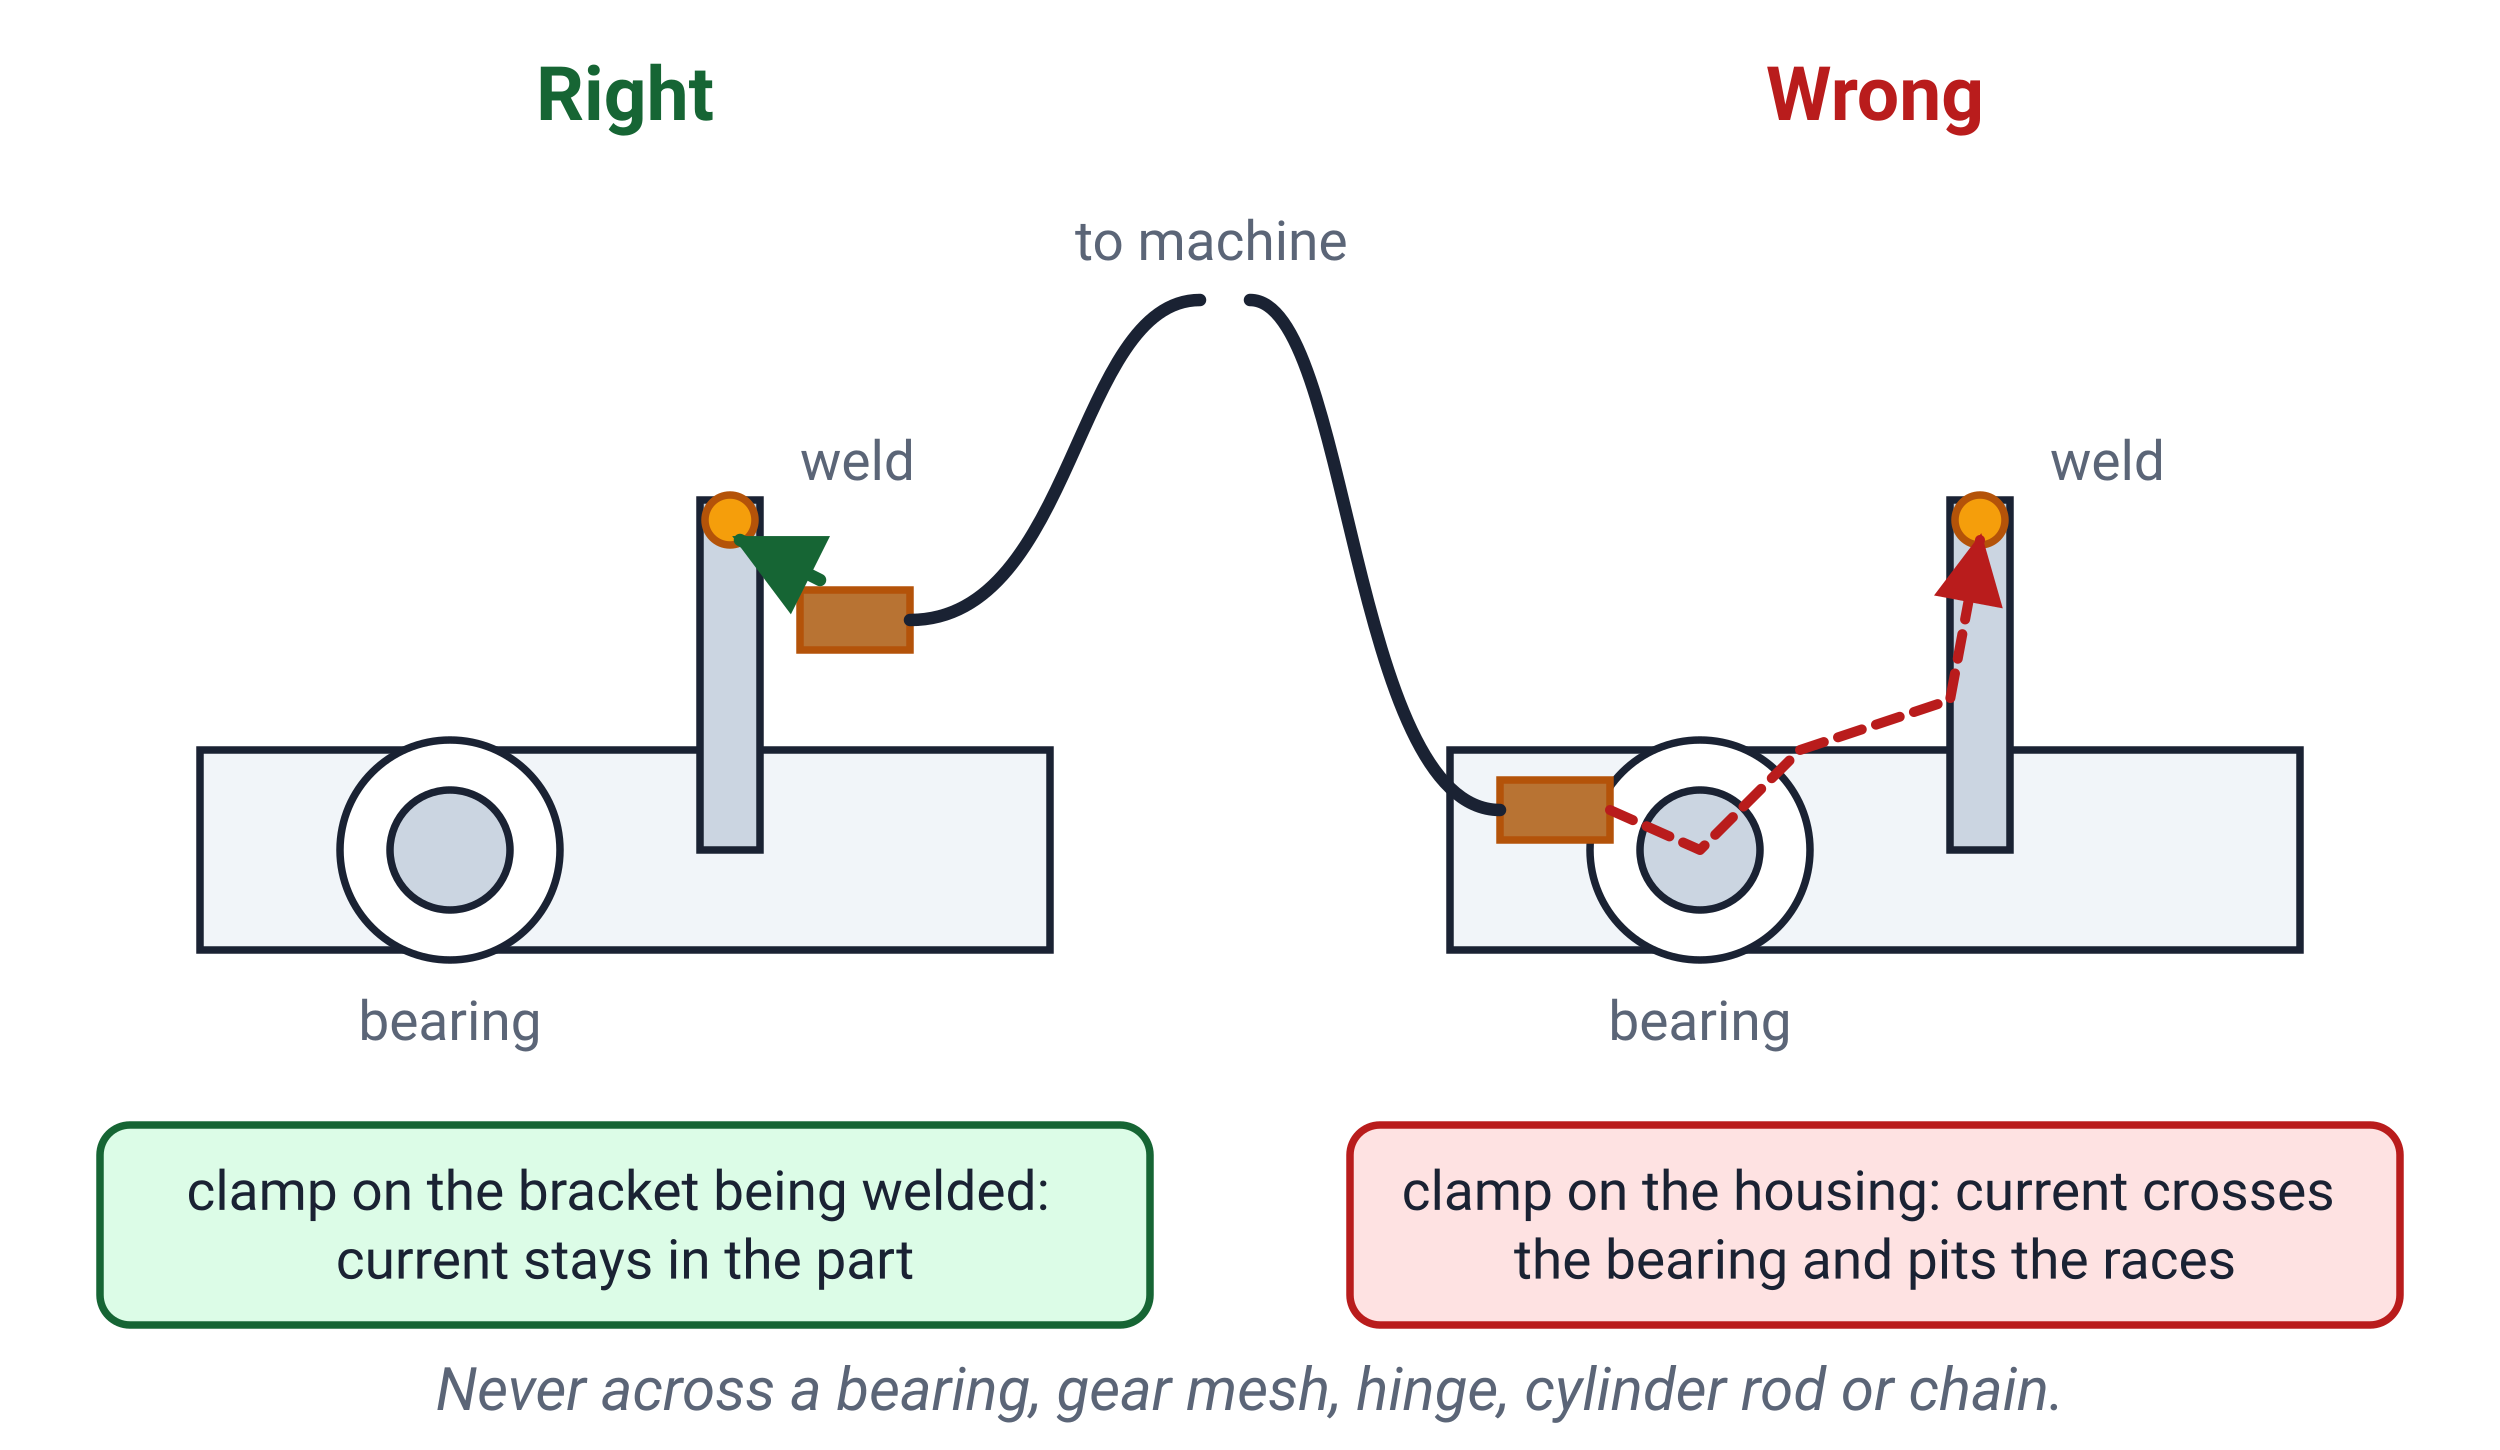
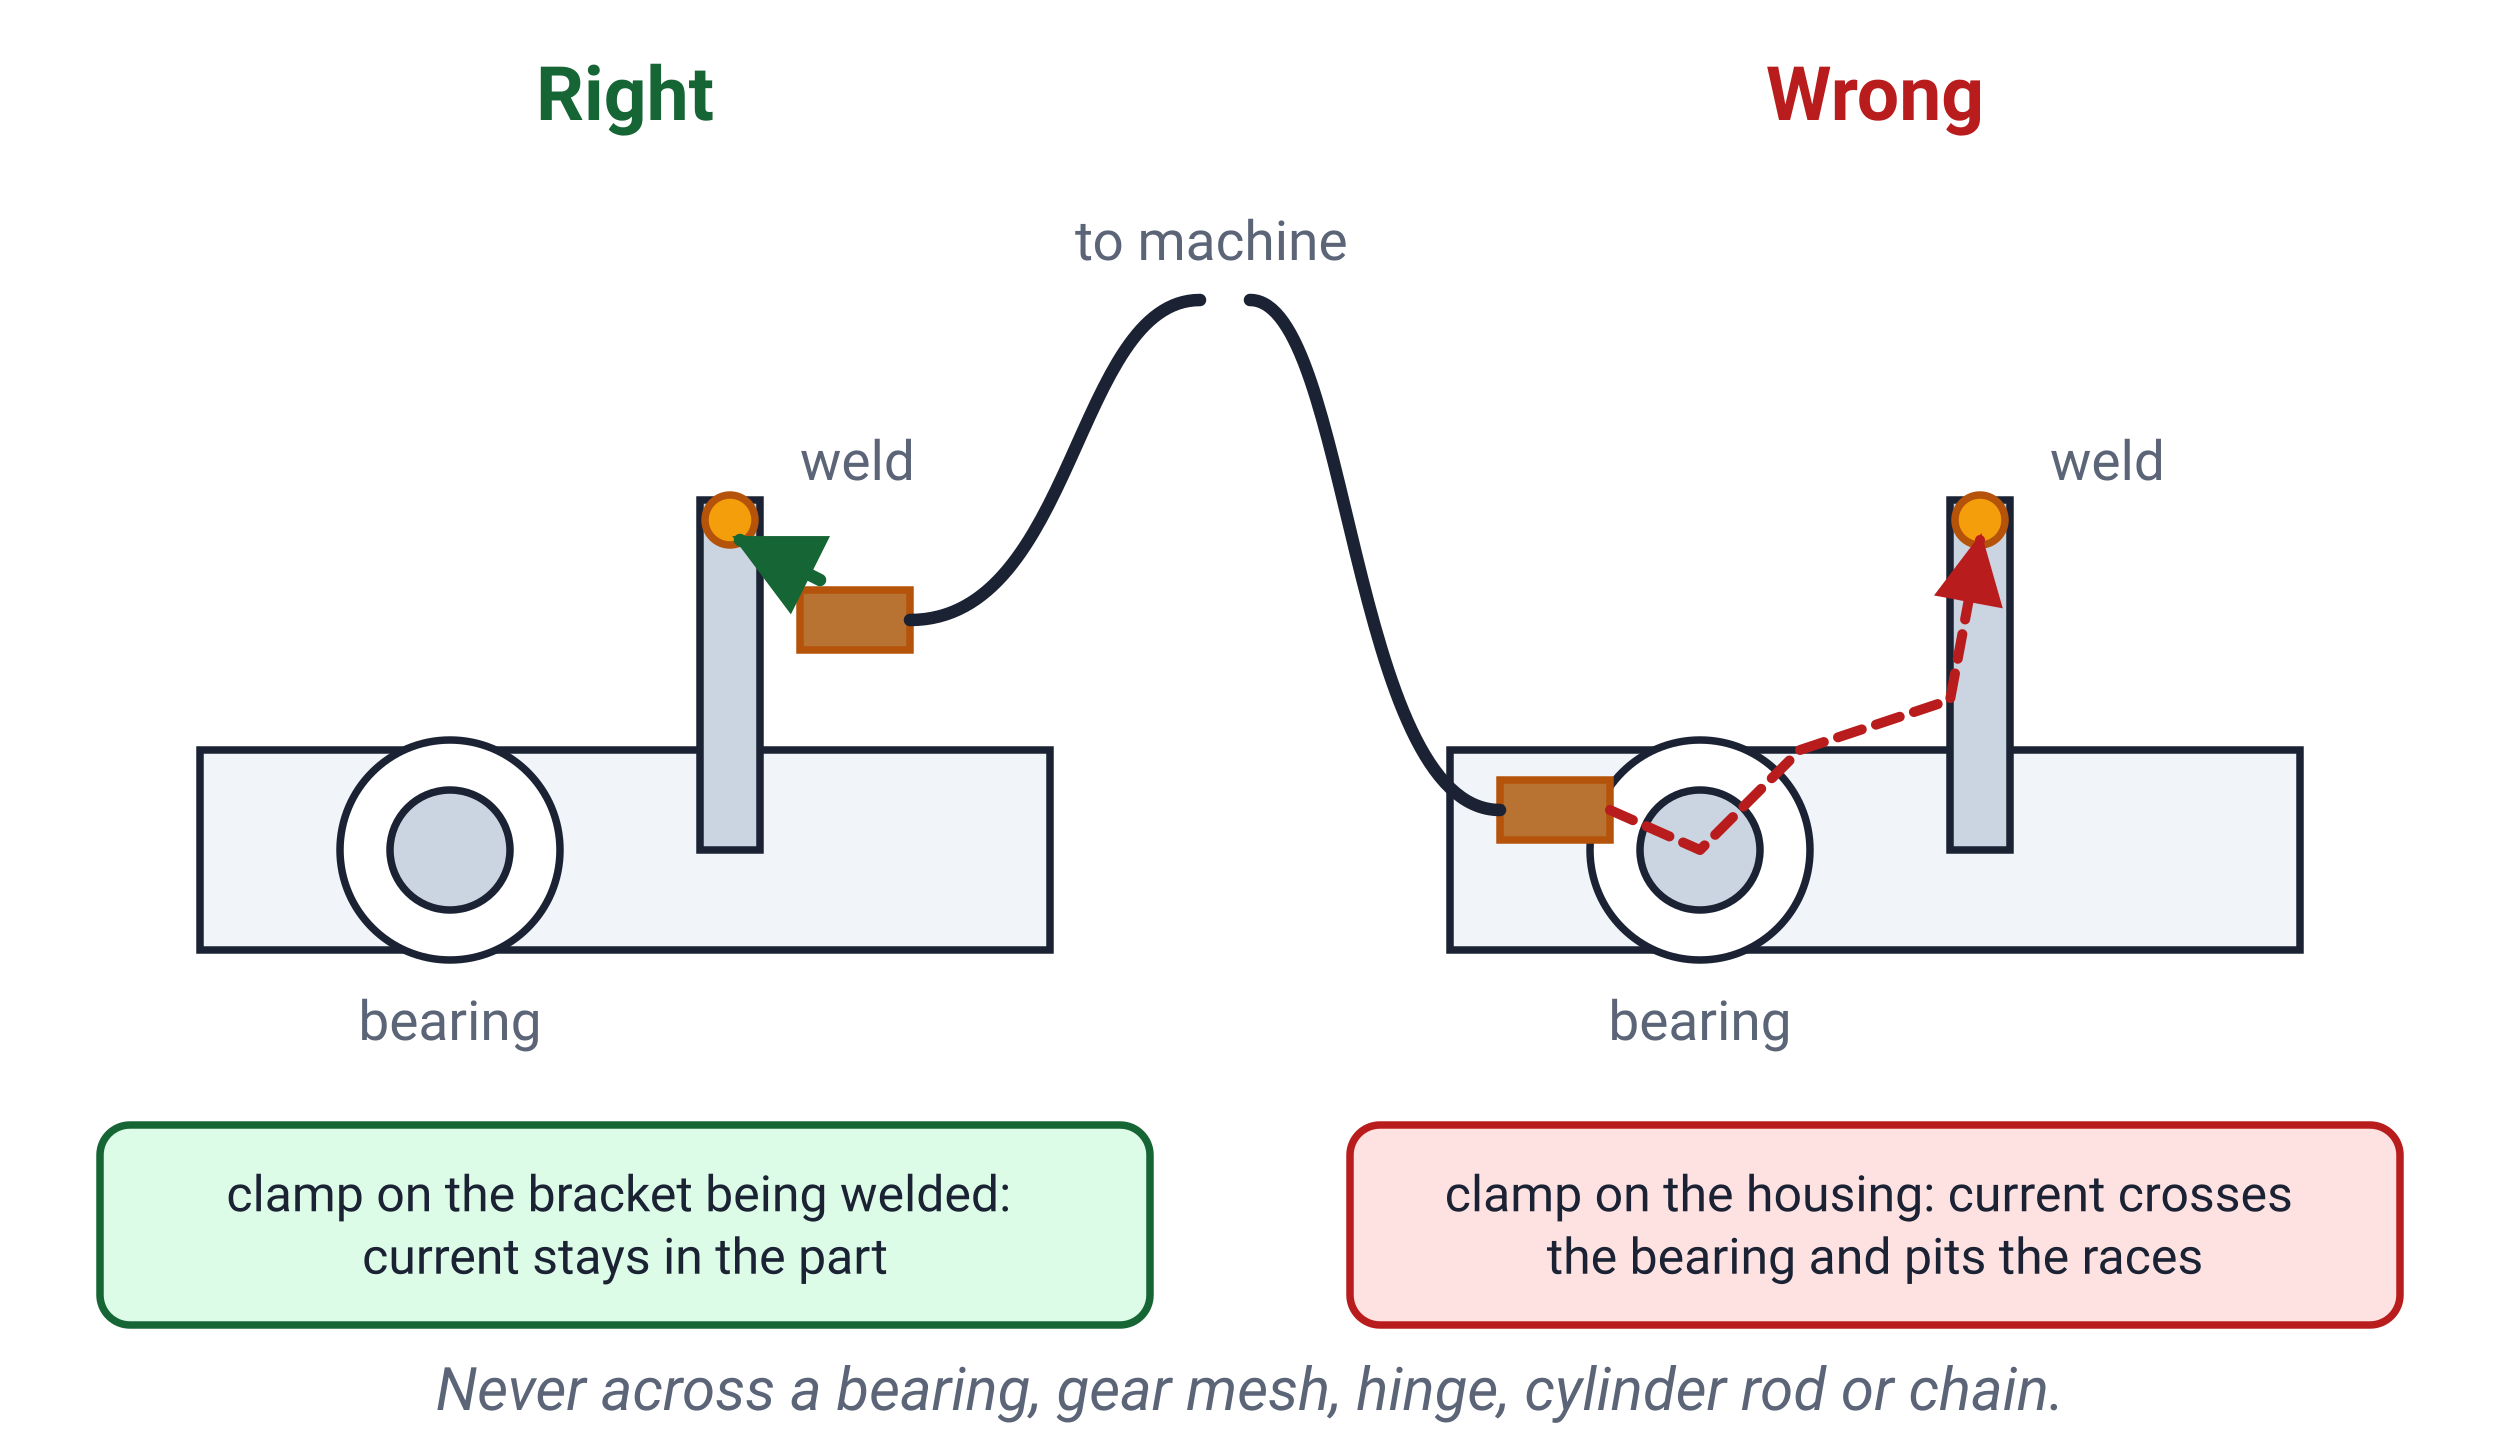
<svg xmlns="http://www.w3.org/2000/svg" viewBox="0 0 500 290" width="500" height="290" font-family="system-ui, -apple-system, Segoe UI, Roboto, Helvetica, Arial, sans-serif" font-size="13" fill="#1a2233">
  <defs>
    <marker id="arr" viewBox="0 0 10 10" refX="9" refY="5" markerWidth="7" markerHeight="7" orient="auto-start-reverse">
      <path d="M0,0 L10,5 L0,10 z" fill="context-stroke" />
    </marker>
    <marker id="dot" viewBox="0 0 10 10" refX="5" refY="5" markerWidth="5" markerHeight="5">
      <circle cx="5" cy="5" r="4" fill="context-stroke" />
    </marker>
    <pattern id="hatch" width="7" height="7" patternUnits="userSpaceOnUse" patternTransform="rotate(45)">
      <line x1="0" y1="0" x2="0" y2="7" stroke="#64748b" stroke-width="1.2" />
    </pattern>
    <pattern id="hatch2" width="7" height="7" patternUnits="userSpaceOnUse" patternTransform="rotate(-45)">
      <line x1="0" y1="0" x2="0" y2="7" stroke="#0b5fa5" stroke-width="1.2" />
    </pattern>
    <pattern id="dots" width="6" height="6" patternUnits="userSpaceOnUse">
      <circle cx="3" cy="3" r="1" fill="#64748b" />
    </pattern>
  </defs>
  <rect width="500" height="290" fill="#ffffff" />
  <text x="125" y="24" font-size="15" text-anchor="middle" font-weight="700" fill="#166534">Right</text>
  <text x="375" y="24" font-size="15" text-anchor="middle" font-weight="700" fill="#b91c1c">Wrong</text>
  <rect x="40" y="150" width="170" height="40" fill="#f1f5f9" stroke="#1a2233" stroke-width="1.5" />
  <circle cx="90" cy="170" r="22" fill="#ffffff" stroke="#1a2233" stroke-width="1.5" />
  <circle cx="90" cy="170" r="12" fill="#cbd5e1" stroke="#1a2233" stroke-width="1.5" />
  <text x="90" y="208" font-size="11" text-anchor="middle" fill="#5b6577">bearing</text>
  <rect x="140" y="100" width="12" height="70" fill="#cbd5e1" stroke="#1a2233" stroke-width="1.5" />
  <circle cx="146" cy="104" r="5" fill="#f59e0b" stroke="#b45309" stroke-width="1.5" />
  <text x="160" y="96" font-size="11" text-anchor="start" fill="#5b6577">weld</text>
  <rect x="290" y="150" width="170" height="40" fill="#f1f5f9" stroke="#1a2233" stroke-width="1.5" />
  <circle cx="340" cy="170" r="22" fill="#ffffff" stroke="#1a2233" stroke-width="1.5" />
  <circle cx="340" cy="170" r="12" fill="#cbd5e1" stroke="#1a2233" stroke-width="1.5" />
  <text x="340" y="208" font-size="11" text-anchor="middle" fill="#5b6577">bearing</text>
  <rect x="390" y="100" width="12" height="70" fill="#cbd5e1" stroke="#1a2233" stroke-width="1.5" />
  <circle cx="396" cy="104" r="5" fill="#f59e0b" stroke="#b45309" stroke-width="1.5" />
  <text x="410" y="96" font-size="11" text-anchor="start" fill="#5b6577">weld</text>
  <rect x="160" y="118" width="22" height="12" fill="#b87333" stroke="#b45309" stroke-width="1.5" />
  <path d="M182,124 C215,124 215,60 240,60" fill="none" stroke="#1a2233" stroke-width="2.5" stroke-linejoin="round" stroke-linecap="round" />
  <text x="215" y="52" font-size="11" text-anchor="start" fill="#5b6577">to machine</text>
  <path d="M164,116 L148,108" fill="none" stroke="#166534" stroke-width="2.5" stroke-linejoin="round" stroke-linecap="round" marker-end="url(#arr)" />
  <rect x="20" y="225" width="210" height="40" fill="#dcfce7" stroke="#166534" stroke-width="1.5" rx="6" />
-   <text x="125" y="241.975" font-size="11" text-anchor="middle" fill="#1a2233">
+   <text x="125" y="242.25" font-size="10" text-anchor="middle" fill="#1a2233">
    <tspan x="125" dy="0">clamp on the bracket being welded:</tspan>
-     <tspan x="125" dy="13.75">current stays in the part</tspan>
+     <tspan x="125" dy="12.5">current stays in the part</tspan>
  </text>
  <rect x="300" y="156" width="22" height="12" fill="#b87333" stroke="#b45309" stroke-width="1.5" />
  <path d="M300,162 C270,162 270,60 250,60" fill="none" stroke="#1a2233" stroke-width="2.5" stroke-linejoin="round" stroke-linecap="round" />
  <path d="M322,162 L340,170 L360,150 L390,140 L396,108" fill="none" stroke="#b91c1c" stroke-width="2" stroke-dasharray="5 3" stroke-linejoin="round" stroke-linecap="round" marker-end="url(#arr)" />
  <rect x="270" y="225" width="210" height="40" fill="#fee2e2" stroke="#b91c1c" stroke-width="1.5" rx="6" />
-   <text x="375" y="241.975" font-size="11" text-anchor="middle" fill="#1a2233">
+   <text x="375" y="242.25" font-size="10" text-anchor="middle" fill="#1a2233">
    <tspan x="375" dy="0">clamp on the housing: current crosses</tspan>
-     <tspan x="375" dy="13.75">the bearing and pits the races</tspan>
+     <tspan x="375" dy="12.5">the bearing and pits the races</tspan>
  </text>
  <text x="250" y="282" font-size="12" text-anchor="middle" fill="#5b6577" font-style="italic">Never across a bearing, gear mesh, hinge, cylinder rod or chain.</text>
</svg>
